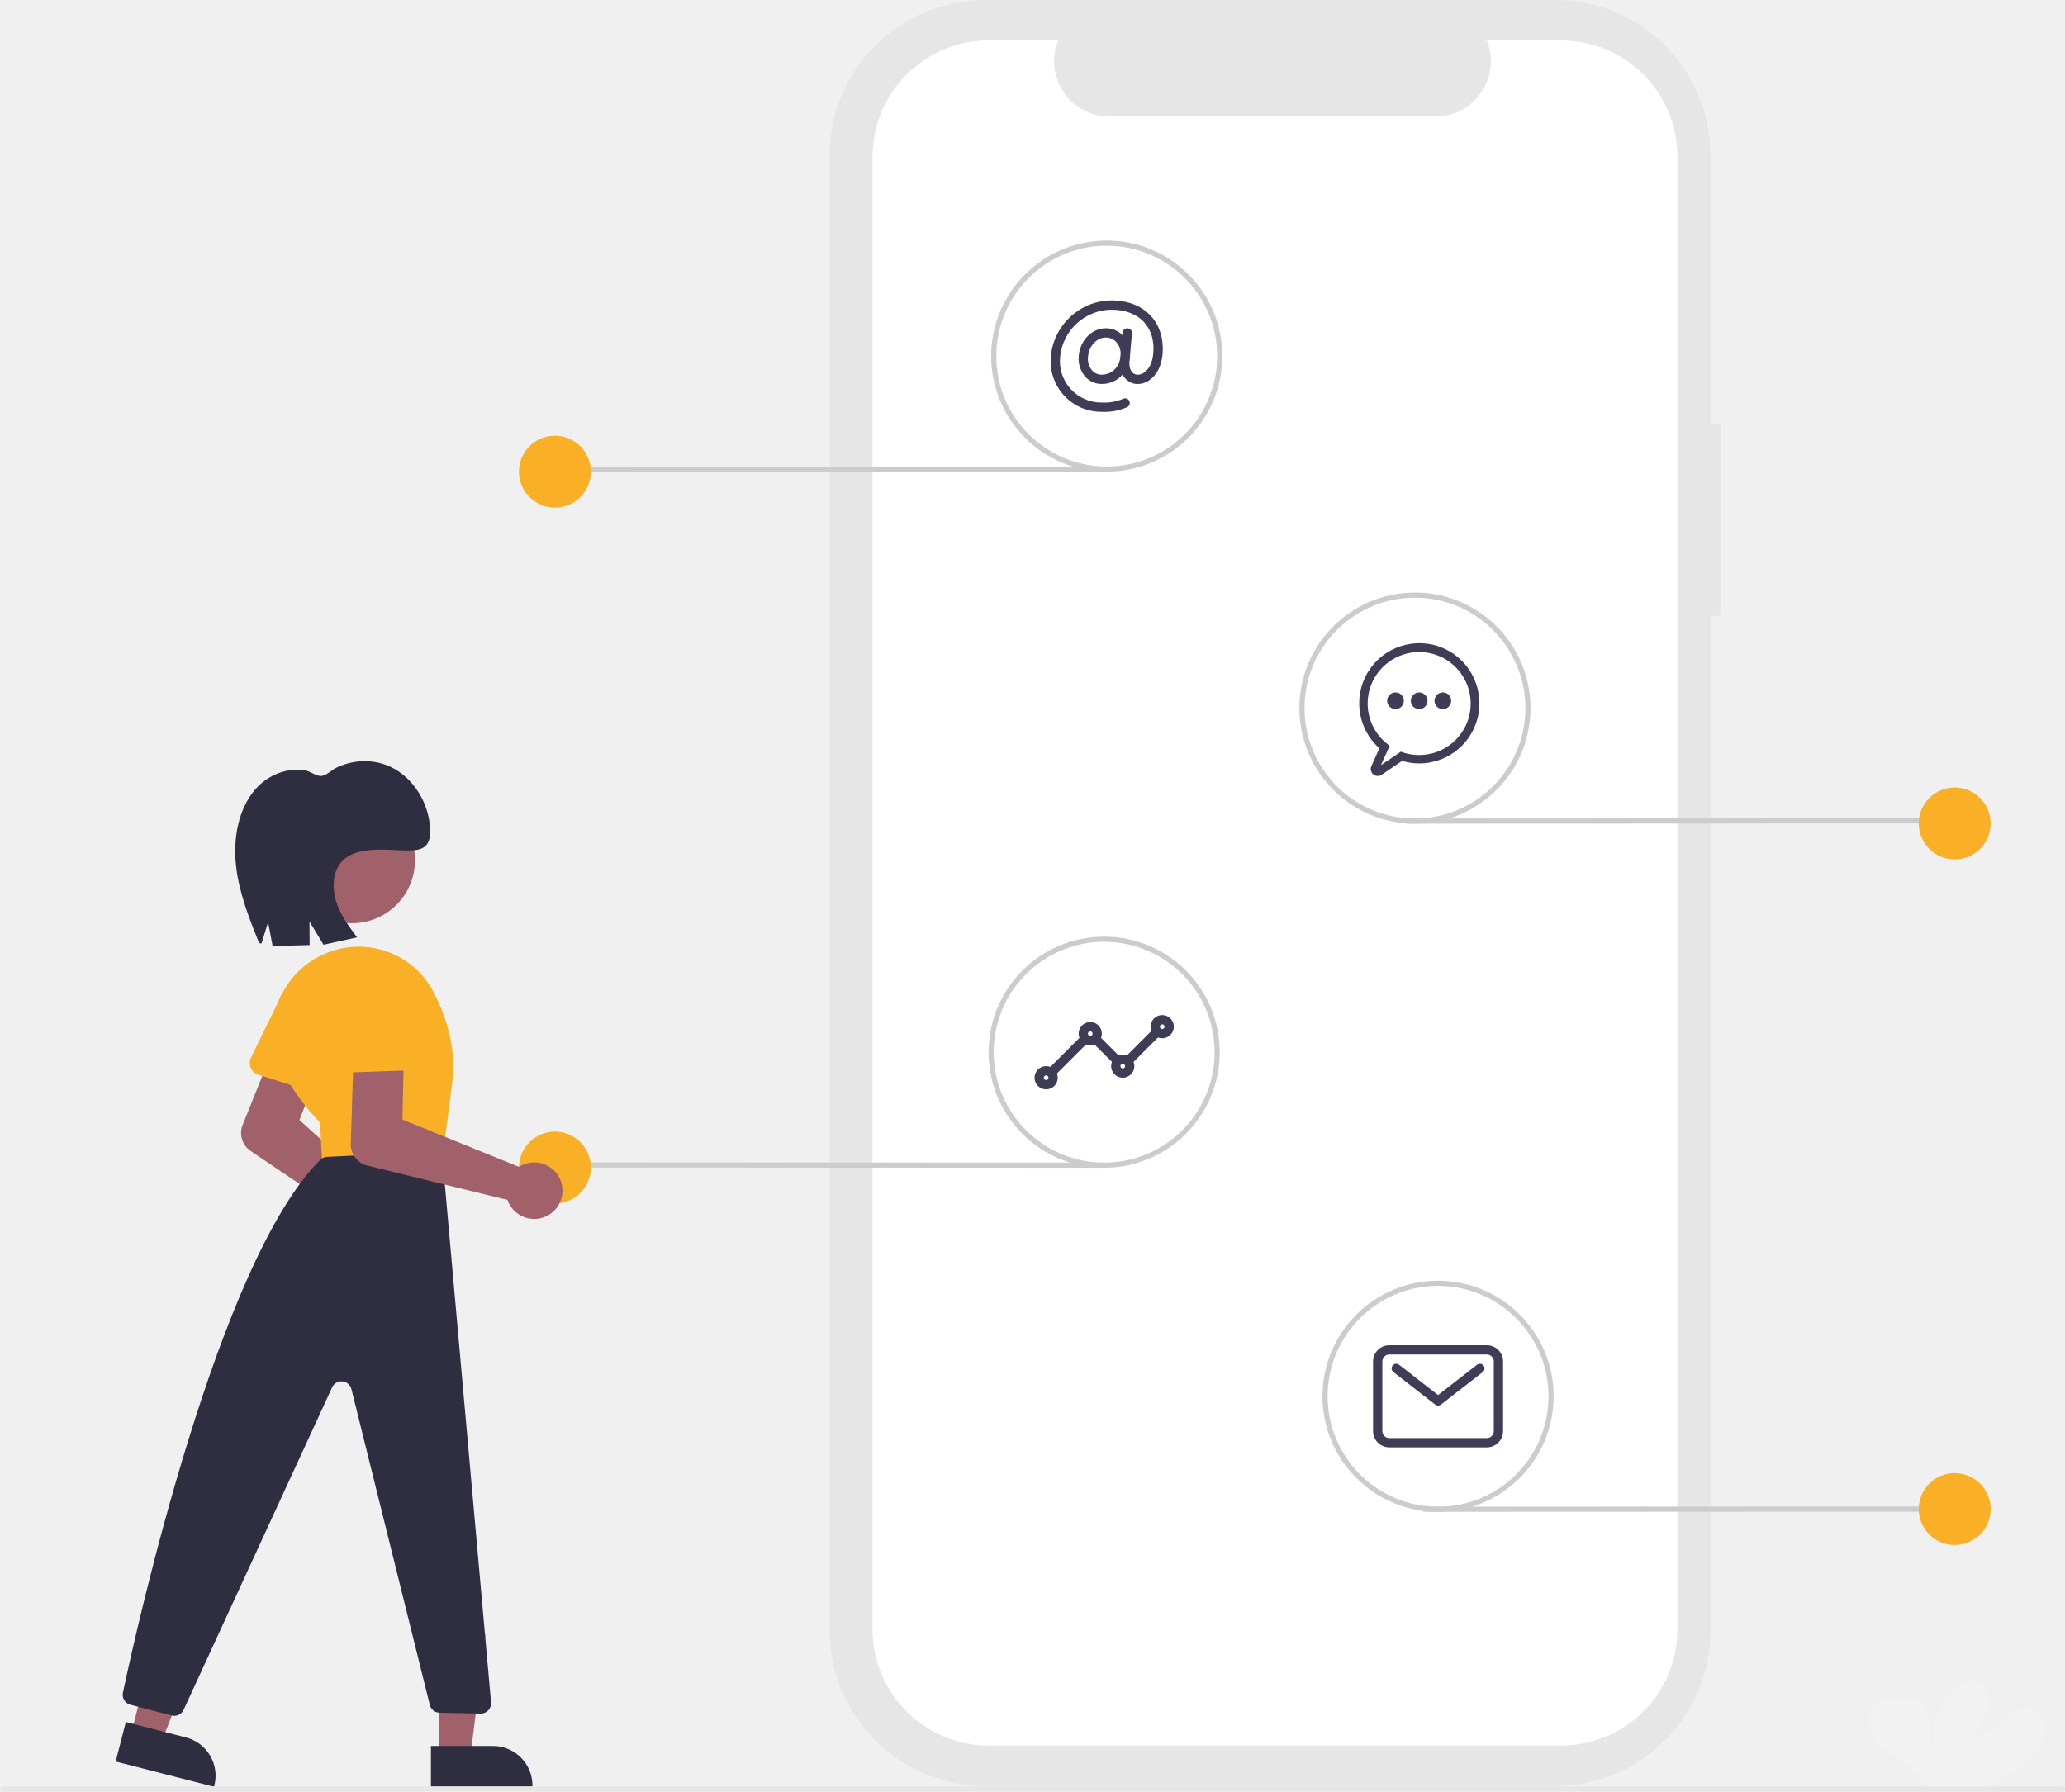
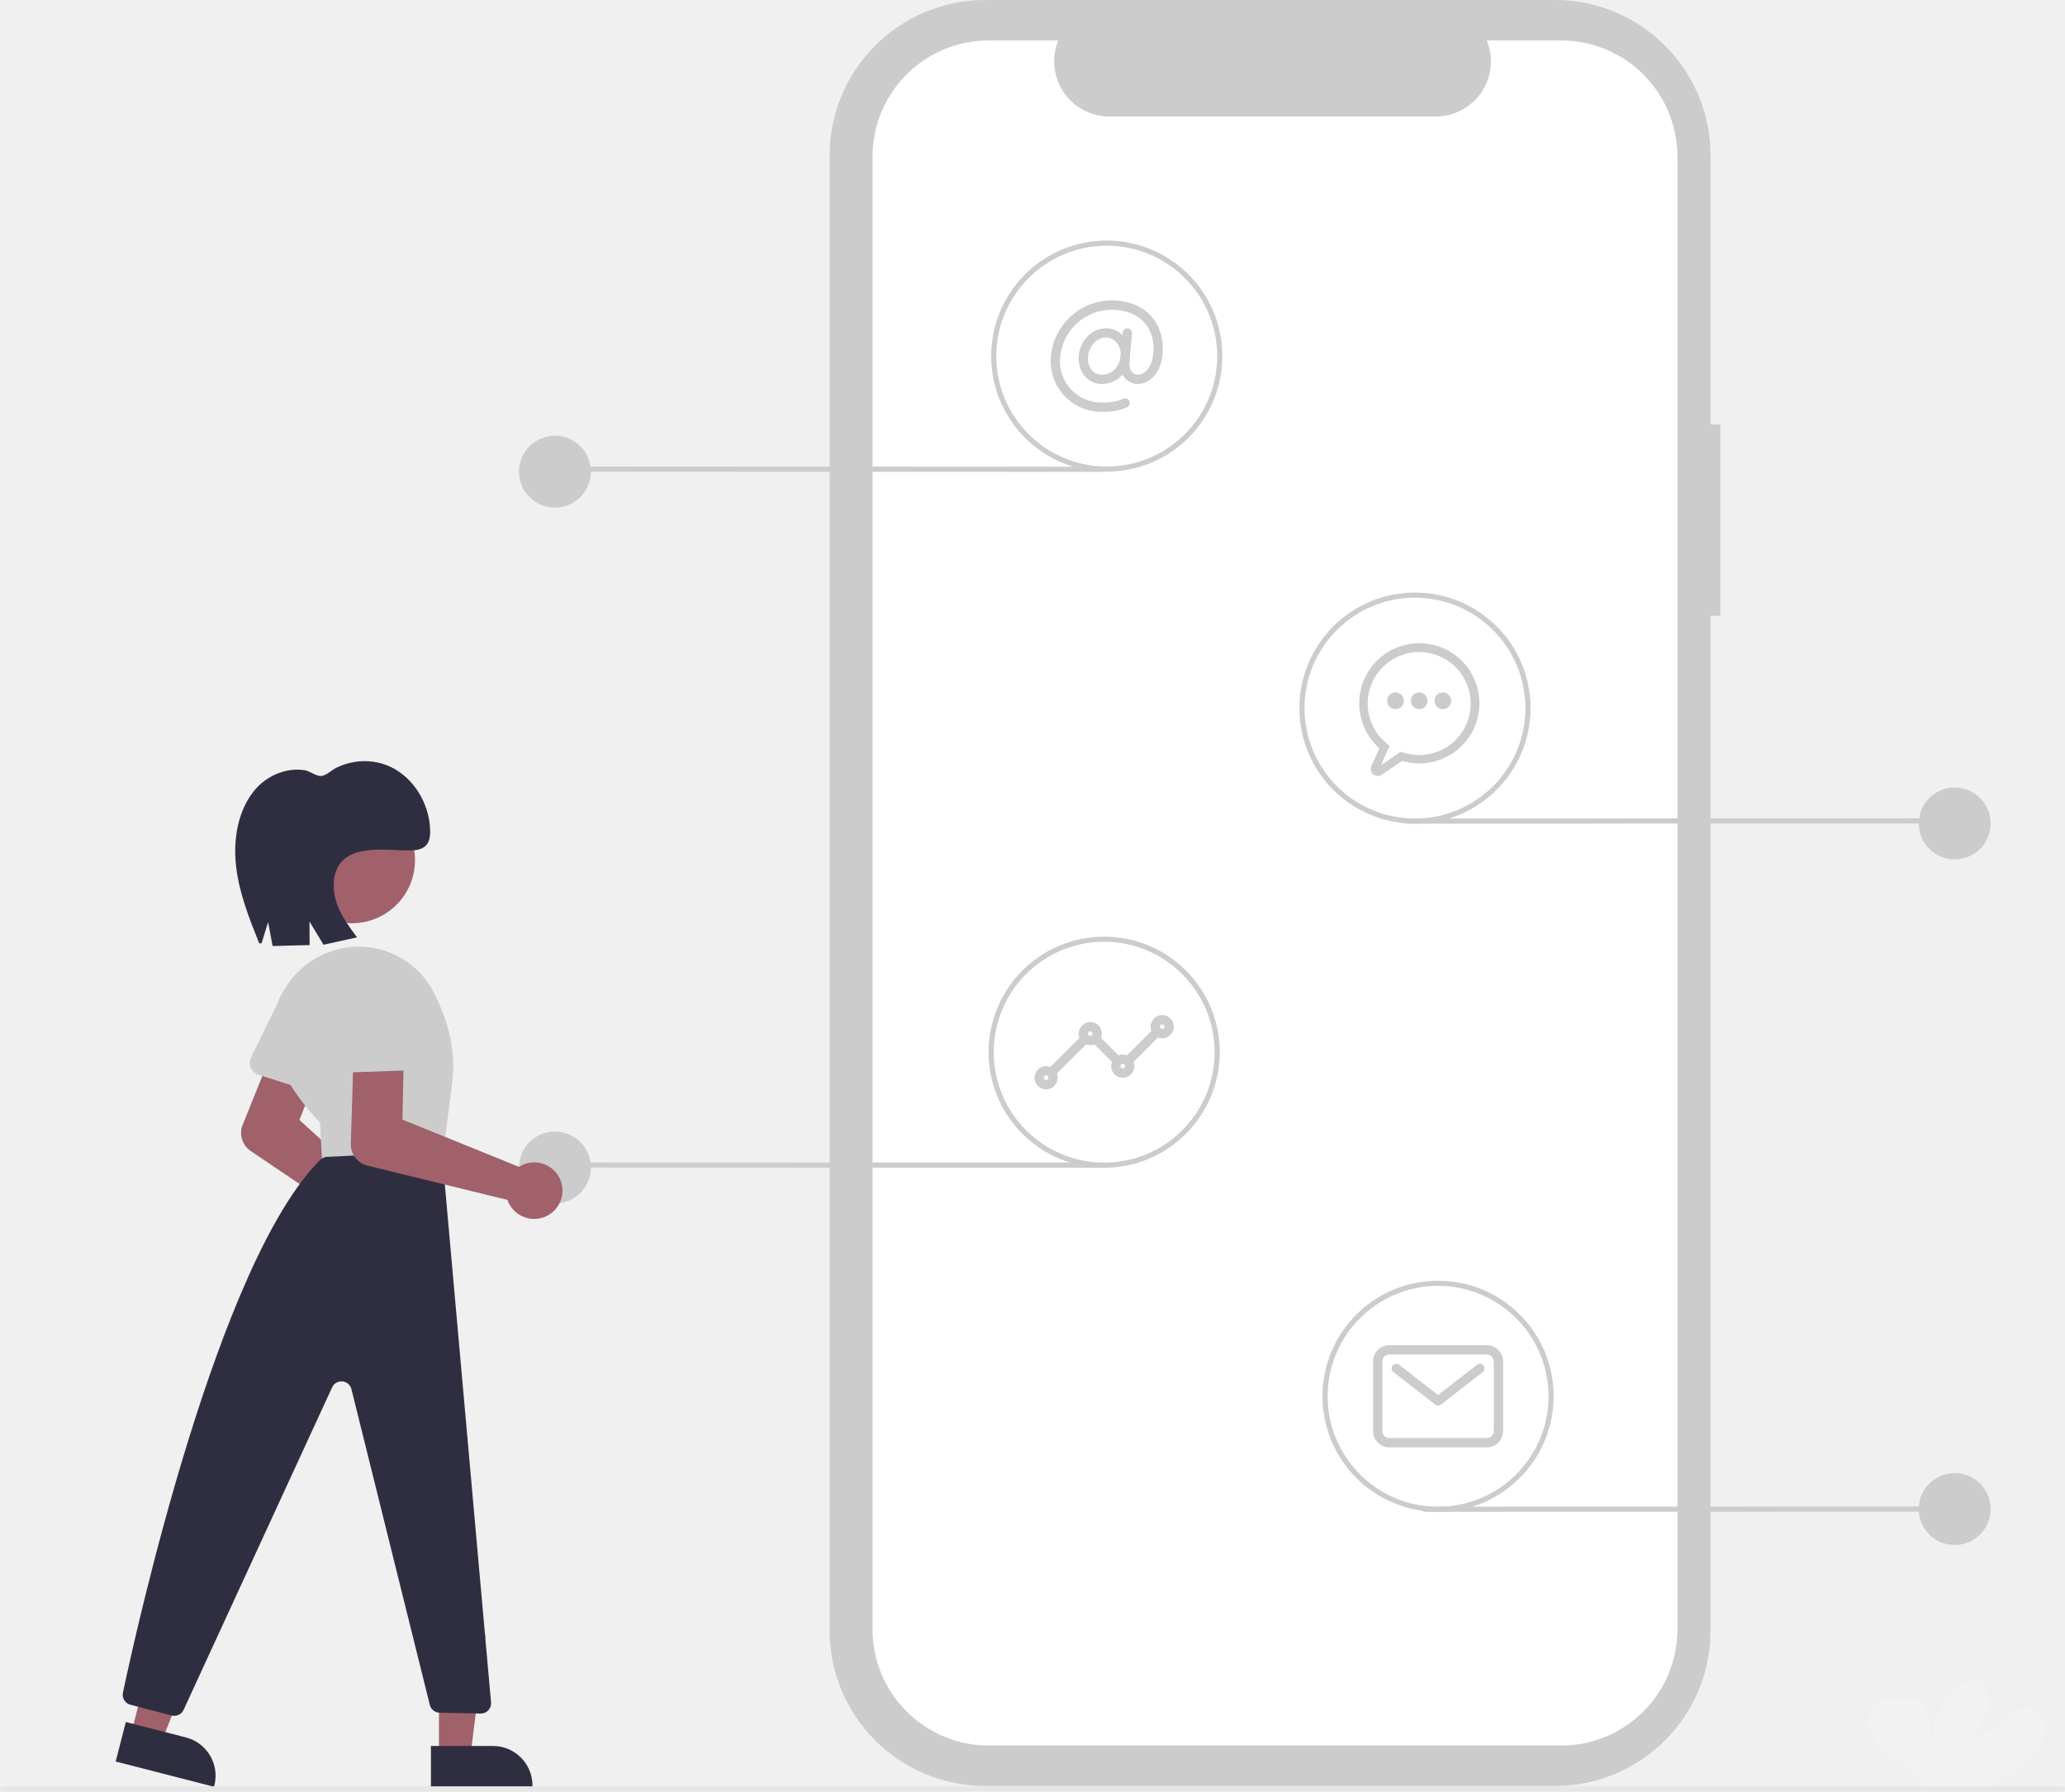
<svg xmlns="http://www.w3.org/2000/svg" data-name="Layer 1" width="804" height="697.683" viewBox="0 0 804 697.683">
-   <path id="e9a96f1c-287a-42d8-bbee-a97ef2edbe89-167" data-name="Path 22" d="M867.817,266.442h-3.821V161.752a60.594,60.594,0,0,0-60.594-60.594H581.596a60.594,60.594,0,0,0-60.594,60.594V736.096a60.594,60.594,0,0,0,60.594,60.594H803.402a60.594,60.594,0,0,0,60.593-60.594V340.962h3.821Z" transform="translate(-198 -101.1587)" fill="#e6e6e6" />
+   <path id="e9a96f1c-287a-42d8-bbee-a97ef2edbe89-167" data-name="Path 22" d="M867.817,266.442h-3.821V161.752a60.594,60.594,0,0,0-60.594-60.594H581.596a60.594,60.594,0,0,0-60.594,60.594V736.096a60.594,60.594,0,0,0,60.594,60.594H803.402a60.594,60.594,0,0,0,60.593-60.594V340.962h3.821Z" transform="translate(-198 -101.1587)" fill="#ccc" />
  <path id="bb6cf65b-d1a0-4b47-beae-738e5a961a87-168" data-name="Path 23" d="M805.847,116.917H776.896a21.498,21.498,0,0,1-19.907,29.617h-127.07a21.498,21.498,0,0,1-19.905-29.617H582.973A45.251,45.251,0,0,0,537.722,162.168V735.677a45.251,45.251,0,0,0,45.251,45.251H805.847a45.251,45.251,0,0,0,45.251-45.251h0V162.167a45.251,45.251,0,0,0-45.251-45.25Z" transform="translate(-198 -101.1587)" fill="#fff" />
-   <path d="M626.994,250.689a8.606,8.606,0,0,1-6.427-2.798,10.721,10.721,0,0,1-2.544-8.208,12.408,12.408,0,0,1,3.328-7.483,9.991,9.991,0,0,1,7.236-3.206,9.015,9.015,0,0,1,6.721,2.962,10.522,10.522,0,0,1,2.589,8.044l0,0a11.951,11.951,0,0,1-3.592,7.841A10.627,10.627,0,0,1,626.994,250.689Zm1.593-18.08c-3.539,0-6.597,3.246-6.962,7.39a7.115,7.115,0,0,0,1.608,5.449,4.964,4.964,0,0,0,3.761,1.624c3.31,0,6.851-2.285,7.301-7.391a6.904,6.904,0,0,0-1.654-5.285A5.439,5.439,0,0,0,628.587,232.609Zm7.509,7.232h0Z" transform="translate(-198 -101.1587)" fill="#3f3d56" />
-   <path d="M627.112,261.537a19.73,19.73,0,0,1-19.936-21.853,23.961,23.961,0,0,1,23.441-21.538c6.509,0,11.865,2.091,15.488,6.048,3.436,3.752,5.045,9.033,4.53,14.872-.487,5.531-2.833,8.411-4.716,9.854a7.923,7.923,0,0,1-5.998,1.719c-2.976-.528-6.268-3.231-5.75-9.114l.958-10.876a1.808,1.808,0,0,1,3.602.317l-.958,10.876c-.257,2.925.782,4.882,2.779,5.236A4.363,4.363,0,0,0,643.72,246.049c1.306-1.001,2.942-3.08,3.313-7.301.431-4.886-.813-9.074-3.595-12.113-2.92-3.189-7.354-4.874-12.822-4.874A20.332,20.332,0,0,0,610.778,239.999a16.116,16.116,0,0,0,16.334,17.922,18.145,18.145,0,0,0,8.258-1.497,1.808,1.808,0,0,1,1.401,3.334A21.691,21.691,0,0,1,627.112,261.537Z" transform="translate(-198 -101.1587)" fill="#3f3d56" />
-   <path d="M608.022,519.964a1.808,1.808,0,0,1-1.278-3.086l11.752-11.752a1.808,1.808,0,0,1,2.557,2.557l-11.752,11.752A1.802,1.802,0,0,1,608.022,519.964Zm29.832-4.52a1.808,1.808,0,0,1-1.278-3.086l9.944-9.944a1.808,1.808,0,0,1,2.557,2.557l-9.944,9.944A1.802,1.802,0,0,1,637.854,515.444Zm-5.424,0a1.802,1.802,0,0,1-1.278-.53l-7.232-7.232a1.808,1.808,0,1,1,2.557-2.557l7.232,7.232a1.808,1.808,0,0,1-1.278,3.086Z" transform="translate(-198 -101.1587)" fill="#3f3d56" />
-   <path d="M650.51,505.5a4.52,4.52,0,1,1,4.52-4.52A4.525,4.525,0,0,1,650.51,505.5Zm0-5.424a.904.904,0,1,0,.904.904A.905.905,0,0,0,650.51,500.076Z" transform="translate(-198 -101.1587)" fill="#3f3d56" />
-   <path d="M635.142,520.868a4.52,4.52,0,1,1,4.52-4.52A4.525,4.525,0,0,1,635.142,520.868Zm0-5.424a.904.904,0,1,0,.904.904A.905.905,0,0,0,635.142,515.444Z" transform="translate(-198 -101.1587)" fill="#3f3d56" />
-   <path d="M622.486,508.212a4.52,4.52,0,1,1,4.52-4.52A4.525,4.525,0,0,1,622.486,508.212Zm0-5.424a.904.904,0,1,0,.904.904A.905.905,0,0,0,622.486,502.788Z" transform="translate(-198 -101.1587)" fill="#3f3d56" />
-   <path d="M605.31,525.388a4.52,4.52,0,1,1,4.52-4.52A4.525,4.525,0,0,1,605.31,525.388Zm0-5.424a.904.904,0,1,0,.904.904A.905.905,0,0,0,605.31,519.964Z" transform="translate(-198 -101.1587)" fill="#3f3d56" />
-   <path d="M776.894,664.812H738.926a6.335,6.335,0,0,1-6.328-6.328V631.364a6.335,6.335,0,0,1,6.328-6.328h37.967a6.335,6.335,0,0,1,6.328,6.328v27.12A6.335,6.335,0,0,1,776.894,664.812ZM738.926,628.652a2.715,2.715,0,0,0-2.712,2.712v27.12a2.715,2.715,0,0,0,2.712,2.712h37.967a2.715,2.715,0,0,0,2.712-2.712V631.364a2.715,2.715,0,0,0-2.712-2.712Z" transform="translate(-198 -101.1587)" fill="#3f3d56" />
-   <path d="M757.91,648.54a1.805,1.805,0,0,1-1.11-.381l-16.272-12.656a1.808,1.808,0,1,1,2.22-2.854l15.162,11.792,15.162-11.792a1.808,1.808,0,1,1,2.22,2.854l-16.272,12.656A1.805,1.805,0,0,1,757.91,648.54Z" transform="translate(-198 -101.1587)" fill="#3f3d56" />
+   <path d="M626.994,250.689a8.606,8.606,0,0,1-6.427-2.798,10.721,10.721,0,0,1-2.544-8.208,12.408,12.408,0,0,1,3.328-7.483,9.991,9.991,0,0,1,7.236-3.206,9.015,9.015,0,0,1,6.721,2.962,10.522,10.522,0,0,1,2.589,8.044l0,0a11.951,11.951,0,0,1-3.592,7.841A10.627,10.627,0,0,1,626.994,250.689Zm1.593-18.08c-3.539,0-6.597,3.246-6.962,7.39a7.115,7.115,0,0,0,1.608,5.449,4.964,4.964,0,0,0,3.761,1.624c3.31,0,6.851-2.285,7.301-7.391a6.904,6.904,0,0,0-1.654-5.285A5.439,5.439,0,0,0,628.587,232.609Zm7.509,7.232h0Z" transform="translate(-198 -101.1587)" fill="#ccc" />
+   <path d="M627.112,261.537a19.73,19.73,0,0,1-19.936-21.853,23.961,23.961,0,0,1,23.441-21.538c6.509,0,11.865,2.091,15.488,6.048,3.436,3.752,5.045,9.033,4.53,14.872-.487,5.531-2.833,8.411-4.716,9.854a7.923,7.923,0,0,1-5.998,1.719c-2.976-.528-6.268-3.231-5.75-9.114l.958-10.876a1.808,1.808,0,0,1,3.602.317l-.958,10.876c-.257,2.925.782,4.882,2.779,5.236A4.363,4.363,0,0,0,643.72,246.049c1.306-1.001,2.942-3.08,3.313-7.301.431-4.886-.813-9.074-3.595-12.113-2.92-3.189-7.354-4.874-12.822-4.874A20.332,20.332,0,0,0,610.778,239.999a16.116,16.116,0,0,0,16.334,17.922,18.145,18.145,0,0,0,8.258-1.497,1.808,1.808,0,0,1,1.401,3.334A21.691,21.691,0,0,1,627.112,261.537Z" transform="translate(-198 -101.1587)" fill="#ccc" />
+   <path d="M608.022,519.964a1.808,1.808,0,0,1-1.278-3.086l11.752-11.752a1.808,1.808,0,0,1,2.557,2.557l-11.752,11.752A1.802,1.802,0,0,1,608.022,519.964Zm29.832-4.52a1.808,1.808,0,0,1-1.278-3.086l9.944-9.944a1.808,1.808,0,0,1,2.557,2.557l-9.944,9.944A1.802,1.802,0,0,1,637.854,515.444Zm-5.424,0a1.802,1.802,0,0,1-1.278-.53l-7.232-7.232a1.808,1.808,0,1,1,2.557-2.557l7.232,7.232a1.808,1.808,0,0,1-1.278,3.086Z" transform="translate(-198 -101.1587)" fill="#ccc" />
+   <path d="M650.51,505.5a4.52,4.52,0,1,1,4.52-4.52A4.525,4.525,0,0,1,650.51,505.5Zm0-5.424a.904.904,0,1,0,.904.904A.905.905,0,0,0,650.51,500.076Z" transform="translate(-198 -101.1587)" fill="#ccc" />
+   <path d="M635.142,520.868a4.52,4.52,0,1,1,4.52-4.52A4.525,4.525,0,0,1,635.142,520.868Zm0-5.424a.904.904,0,1,0,.904.904A.905.905,0,0,0,635.142,515.444Z" transform="translate(-198 -101.1587)" fill="#ccc" />
+   <path d="M622.486,508.212a4.52,4.52,0,1,1,4.52-4.52A4.525,4.525,0,0,1,622.486,508.212Zm0-5.424a.904.904,0,1,0,.904.904A.905.905,0,0,0,622.486,502.788Z" transform="translate(-198 -101.1587)" fill="#ccc" />
+   <path d="M605.31,525.388a4.52,4.52,0,1,1,4.52-4.52A4.525,4.525,0,0,1,605.31,525.388Zm0-5.424a.904.904,0,1,0,.904.904A.905.905,0,0,0,605.31,519.964Z" transform="translate(-198 -101.1587)" fill="#ccc" />
+   <path d="M776.894,664.812H738.926a6.335,6.335,0,0,1-6.328-6.328V631.364a6.335,6.335,0,0,1,6.328-6.328h37.967a6.335,6.335,0,0,1,6.328,6.328v27.12A6.335,6.335,0,0,1,776.894,664.812ZM738.926,628.652a2.715,2.715,0,0,0-2.712,2.712v27.12a2.715,2.715,0,0,0,2.712,2.712h37.967a2.715,2.715,0,0,0,2.712-2.712V631.364a2.715,2.715,0,0,0-2.712-2.712Z" transform="translate(-198 -101.1587)" fill="#ccc" />
+   <path d="M757.91,648.54a1.805,1.805,0,0,1-1.11-.381l-16.272-12.656a1.808,1.808,0,1,1,2.22-2.854l15.162,11.792,15.162-11.792a1.808,1.808,0,1,1,2.22,2.854l-16.272,12.656A1.805,1.805,0,0,1,757.91,648.54Z" transform="translate(-198 -101.1587)" fill="#ccc" />
  <path d="M961.835,689.841l-209.141.083a1,1,0,0,1,0-2l209.141-.083a1,1,0,0,1,0,2Z" transform="translate(-198 -101.1587)" fill="#ccc" />
-   <circle cx="761.051" cy="587.683" r="14" fill="#f9b026" />
+   <circle cx="761.051" cy="587.683" r="14" fill="#ccc" />
  <path d="M956.835,421.841l-211.141.083a1,1,0,0,1,0-2l211.141-.083a1,1,0,0,1,0,2Z" transform="translate(-198 -101.1587)" fill="#ccc" />
-   <circle cx="761.051" cy="320.683" r="14" fill="#f9b026" />
+   <circle cx="761.051" cy="320.683" r="14" fill="#ccc" />
  <path d="M416.268,284.841l211.141.083a1,1,0,0,0,0-2l-211.141-.083a1,1,0,1,0,0,2Z" transform="translate(-198 -101.1587)" fill="#ccc" />
-   <circle cx="216.051" cy="183.683" r="14" fill="#f9b026" />
+   <circle cx="216.051" cy="183.683" r="14" fill="#ccc" />
  <path d="M416.268,555.841l211.141.083a1,1,0,0,0,0-2l-211.141-.083a1,1,0,1,0,0,2Z" transform="translate(-198 -101.1587)" fill="#ccc" />
-   <circle cx="216.051" cy="454.683" r="14" fill="#f9b026" />
+   <circle cx="216.051" cy="454.683" r="14" fill="#ccc" />
  <path d="M757.91,689.924a45,45,0,1,1,45-45A45.051,45.051,0,0,1,757.91,689.924Zm0-88a43,43,0,1,0,43,43A43.049,43.049,0,0,0,757.91,601.924Z" transform="translate(-198 -101.1587)" fill="#ccc" />
  <path d="M627.91,555.924a45,45,0,1,1,45-45A45.051,45.051,0,0,1,627.91,555.924Zm0-88a43,43,0,1,0,43,43A43.049,43.049,0,0,0,627.91,467.924Z" transform="translate(-198 -101.1587)" fill="#ccc" />
  <path d="M748.91,421.924a45,45,0,1,1,45-45A45.051,45.051,0,0,1,748.91,421.924Zm0-88a43,43,0,1,0,43,43A43.049,43.049,0,0,0,748.91,333.924Z" transform="translate(-198 -101.1587)" fill="#ccc" />
  <path d="M628.91,284.841a45,45,0,1,1,45-45A45.051,45.051,0,0,1,628.91,284.841Zm0-88a43,43,0,1,0,43,43A43.049,43.049,0,0,0,628.91,196.841Z" transform="translate(-198 -101.1587)" fill="#ccc" />
  <path d="M346.502,589.738a11.019,11.019,0,0,1-4.302-7.881,10.269,10.269,0,0,1-.025-1.08l-46.568-31.362a8.552,8.552,0,0,1-3.337-9.67l22.257-55.296a9.699,9.699,0,0,1,18.023,7.171l-17.97,45.69L350.842,570.246a10.462,10.462,0,0,1,1.453-.225,11.001,11.001,0,0,1,2.983,21.763,11.407,11.407,0,0,1-2.147.206A10.865,10.865,0,0,1,346.502,589.738Z" transform="translate(-198 -101.1587)" fill="#a0616a" />
-   <path d="M295.626,517.009a4.812,4.812,0,0,1,.101-4.01l10.625-21.716a13.377,13.377,0,0,1,25.522,8.028l-3.879,23.942a4.817,4.817,0,0,1-6.214,3.82l-23.185-7.368A4.811,4.811,0,0,1,295.626,517.009Z" transform="translate(-198 -101.1587)" fill="#f9b026" />
+   <path d="M295.626,517.009a4.812,4.812,0,0,1,.101-4.01l10.625-21.716a13.377,13.377,0,0,1,25.522,8.028l-3.879,23.942a4.817,4.817,0,0,1-6.214,3.82l-23.185-7.368A4.811,4.811,0,0,1,295.626,517.009Z" transform="translate(-198 -101.1587)" fill="#ccc" />
  <polygon points="170.908 683.95 183.168 683.95 189 636.662 170.906 636.663 170.908 683.95" fill="#a0616a" />
  <path d="M365.781,781.106l24.144-.001h.001a15.386,15.386,0,0,1,15.386,15.386v.5l-39.531.001Z" transform="translate(-198 -101.1587)" fill="#2f2e41" />
  <polygon points="51.025 675.264 62.899 678.315 80.319 633.967 62.794 629.464 51.025 675.264" fill="#a0616a" />
  <path d="M246.993,771.767l23.384,6.009.001 0a15.386,15.386,0,0,1,11.072,18.732l-.124.484L243.038,787.154Z" transform="translate(-198 -101.1587)" fill="#2f2e41" />
  <circle cx="137.015" cy="334.98" r="24.561" fill="#a0616a" />
-   <path d="M322.592,538.3a88.73,88.73,0,0,1-14.736-20.234,32.716,32.716,0,0,1-1.54-26.477A33.442,33.442,0,0,1,325.307,472.244a32.88,32.88,0,0,1,41.612,15.446c6.146,12.027,8.554,23.786,7.159,34.952-2.668,21.346-4.23,32.379-4.643,32.791l-.137.138-45.689,2.03Z" transform="translate(-198 -101.1587)" fill="#f9b026" />
+   <path d="M322.592,538.3a88.73,88.73,0,0,1-14.736-20.234,32.716,32.716,0,0,1-1.54-26.477A33.442,33.442,0,0,1,325.307,472.244a32.88,32.88,0,0,1,41.612,15.446c6.146,12.027,8.554,23.786,7.159,34.952-2.668,21.346-4.23,32.379-4.643,32.791l-.137.138-45.689,2.03Z" transform="translate(-198 -101.1587)" fill="#ccc" />
  <path d="M325.306,551.694l40.887-2.035a4,4,0,0,1,4.183,3.64l18.809,210.832a4,4,0,0,1-4.069,4.355l-15.974-.34a4,4,0,0,1-3.797-3.036L334.828,642.147a4,4,0,0,0-7.516-.709L269.483,767.037a4,4,0,0,1-4.643,2.198l-16.076-4.194a3.995,3.995,0,0,1-2.905-4.693c5.289-24.968,36.972-167.956,76.862-207.533A3.941,3.941,0,0,1,325.306,551.694Z" transform="translate(-198 -101.1587)" fill="#2f2e41" />
  <path d="M402.733,575.366a11.018,11.018,0,0,1-6.758-5.913,10.353,10.353,0,0,1-.397-1.004l-54.531-13.363a8.552,8.552,0,0,1-6.469-7.925l1.805-59.578a9.699,9.699,0,0,1,19.391.509l-1.096,49.084,45.401,18.397a10.744,10.744,0,0,1,1.285-.713h0a11.01,11.01,0,1,1,1.369,20.506Z" transform="translate(-198 -101.1587)" fill="#a0616a" />
-   <path d="M330.567,517.27a4.812,4.812,0,0,1-1.253-3.81L332.017,489.435a13.377,13.377,0,0,1,26.735-1.022l4.399,23.852a4.817,4.817,0,0,1-4.567,5.687l-24.313.858A4.811,4.811,0,0,1,330.567,517.27Z" transform="translate(-198 -101.1587)" fill="#f9b026" />
+   <path d="M330.567,517.27a4.812,4.812,0,0,1-1.253-3.81L332.017,489.435a13.377,13.377,0,0,1,26.735-1.022l4.399,23.852a4.817,4.817,0,0,1-4.567,5.687l-24.313.858A4.811,4.811,0,0,1,330.567,517.27Z" transform="translate(-198 -101.1587)" fill="#ccc" />
  <path d="M299.821,468.565l2.566-8.294,1.755,9.309,14.413-.382-.066-9.178,5.479,9.057,13.061-2.887c-2.79-3.718-5.614-7.494-7.398-11.877s-2.434-9.522-.767-13.959c4.122-10.968,19.751-7.899,28.3-7.992,2.494-.027,5.309-.207,6.943-2.246,1.23-1.535,1.431-3.732,1.369-5.762-.321-10.455-6.598-20.429-15.471-24.585a23.981,23.981,0,0,0-13.905-1.884,25.139,25.139,0,0,0-7.092,2.234c-1.997.976-4.095,3.299-6.245,3.236-1.807-.053-4.199-1.935-6.166-2.257a19.06,19.06,0,0,0-7.123.249,22.375,22.375,0,0,0-12.076,7.226c-6.68,7.762-8.665,19.2-7.501,29.731s5.104,20.434,8.999,30.166" transform="translate(-198 -101.1587)" fill="#2f2e41" />
  <path d="M1001,798.841H199a1,1,0,0,1,0-2h802a1,1,0,0,1,0,2Z" transform="translate(-198 -101.1587)" fill="#e6e6e6" />
  <path d="M987.47,786.448a19.309,19.309,0,0,0,6.375-9.596c.814-3.819-.814-8.301-4.45-9.779-4.084-1.577-8.451,1.262-11.755,4.117s-7.106,6.126-11.439,5.512a17.383,17.383,0,0,0,5.33-16.287,6.641,6.641,0,0,0-1.494-3.321c-2.258-2.424-6.375-1.378-9.098.531-8.633,6.077-11.041,17.798-11.074,28.358-.88-3.819-.149-7.787-.166-11.622s-1.096-8.301-4.383-10.327a13.282,13.282,0,0,0-6.641-1.577c-3.885-.133-8.202.249-10.858,3.088-3.321,3.52-2.441,9.447.432,13.282s7.222,6.309,11.223,8.999a24.772,24.772,0,0,1,8.036,7.654,7.322,7.322,0,0,1,.598,1.361h24.323A67.688,67.688,0,0,0,987.47,786.448Z" transform="translate(-198 -101.1587)" fill="#f2f2f2" />
-   <path d="M734.405,403.361a2.719,2.719,0,0,1-2.47-3.825l3.129-6.981a23.407,23.407,0,1,1,8.849,4.929l-7.985,5.406A2.71,2.71,0,0,1,734.405,403.361Zm16.146-48.267a20.046,20.046,0,0,0-12.488,35.735l.986.786-3.367,7.512,7.726-5.23.763.256a20.052,20.052,0,1,0,6.38-39.059Z" transform="translate(-198 -101.1587)" fill="#3f3d56" />
-   <circle cx="552.551" cy="272.908" r="3.253" fill="#3f3d56" />
-   <circle cx="543.336" cy="272.908" r="3.253" fill="#3f3d56" />
-   <circle cx="561.767" cy="272.908" r="3.253" fill="#3f3d56" />
+   <path d="M734.405,403.361a2.719,2.719,0,0,1-2.47-3.825l3.129-6.981a23.407,23.407,0,1,1,8.849,4.929l-7.985,5.406A2.71,2.71,0,0,1,734.405,403.361Zm16.146-48.267a20.046,20.046,0,0,0-12.488,35.735l.986.786-3.367,7.512,7.726-5.23.763.256a20.052,20.052,0,1,0,6.38-39.059Z" transform="translate(-198 -101.1587)" fill="#ccc" />
+   <circle cx="552.551" cy="272.908" r="3.253" fill="#ccc" />
+   <circle cx="543.336" cy="272.908" r="3.253" fill="#ccc" />
+   <circle cx="561.767" cy="272.908" r="3.253" fill="#ccc" />
</svg>
